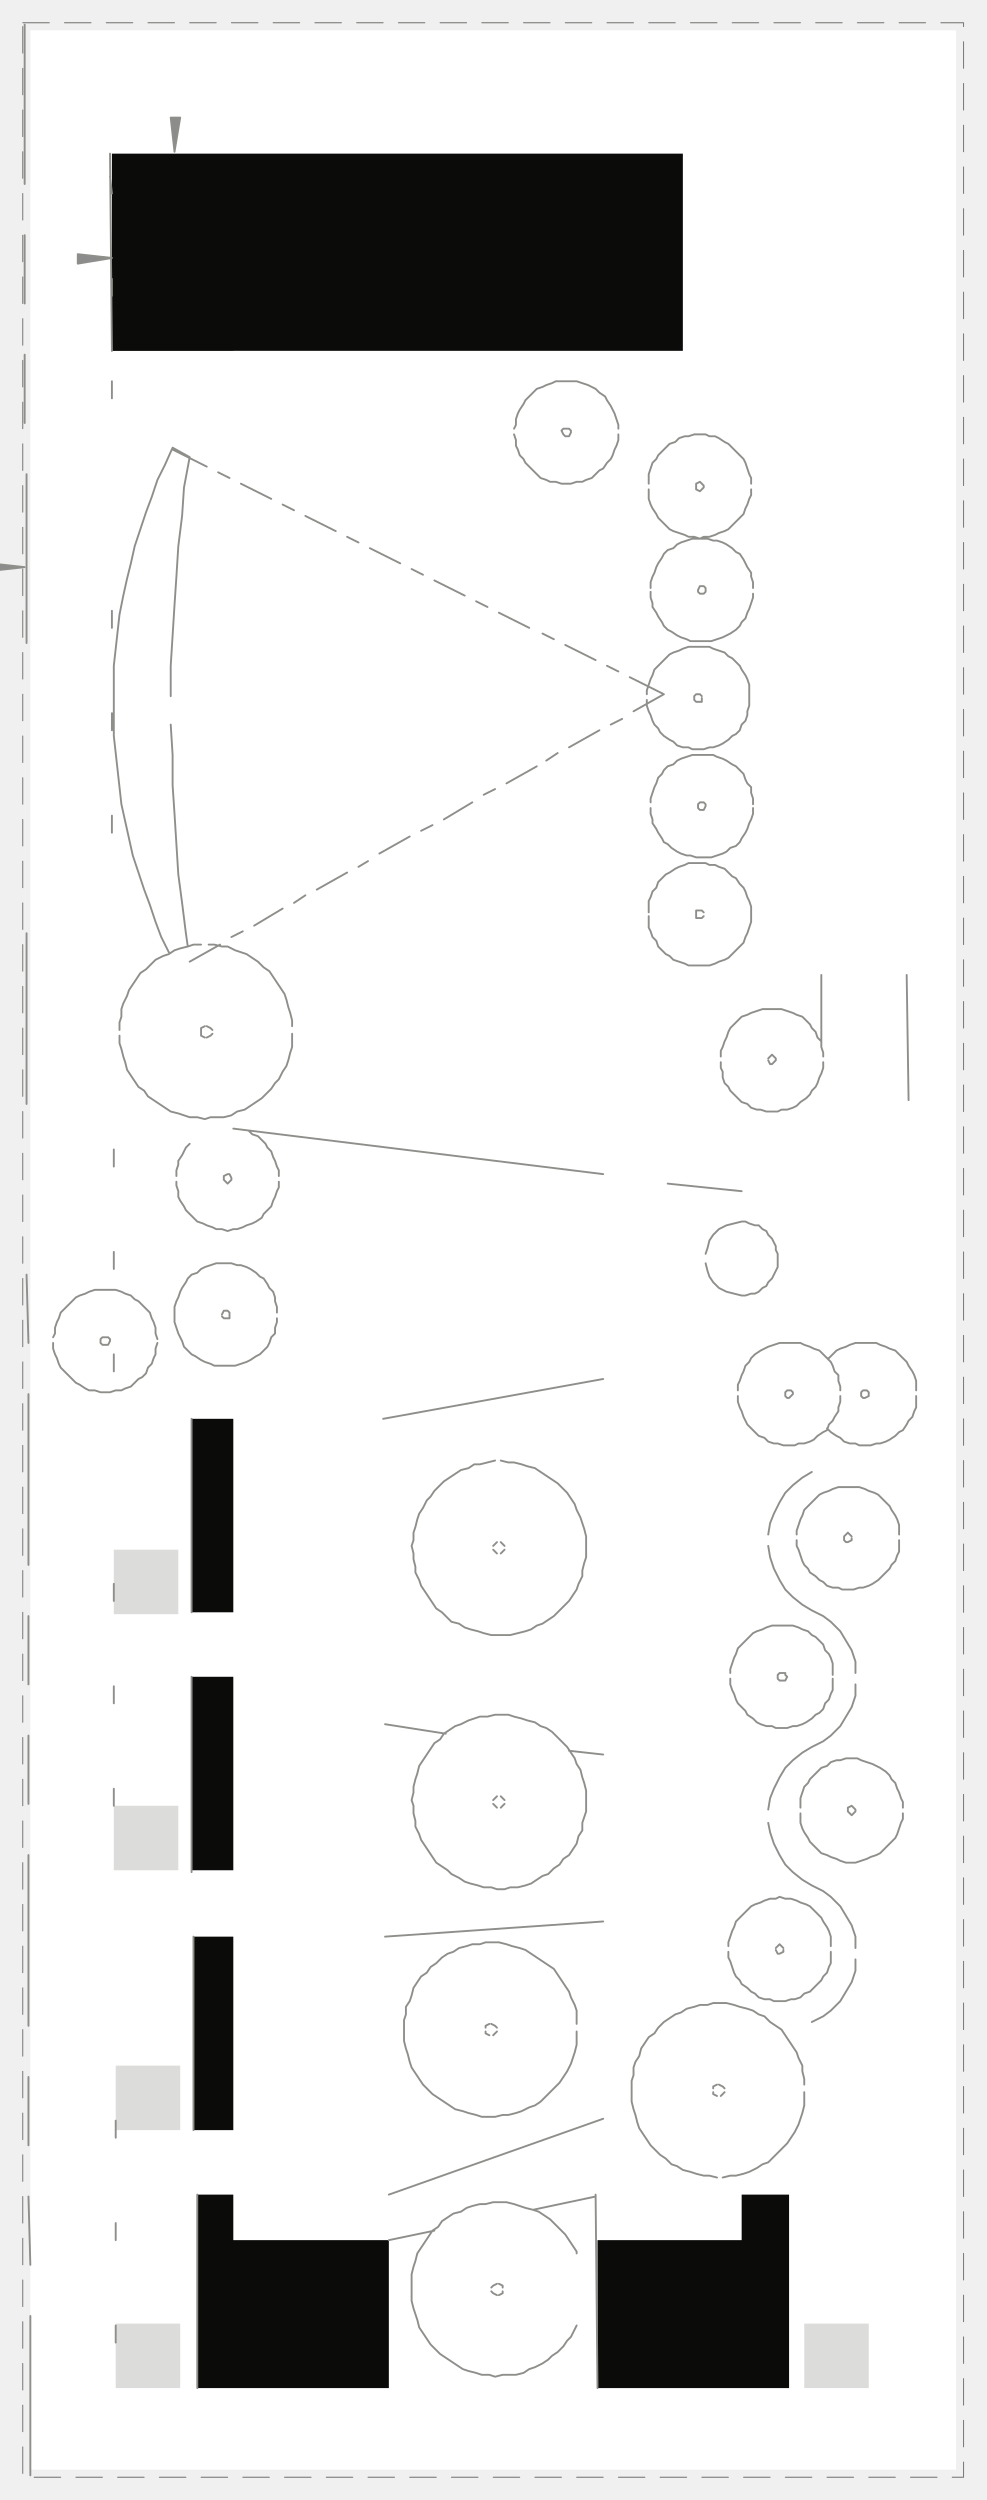
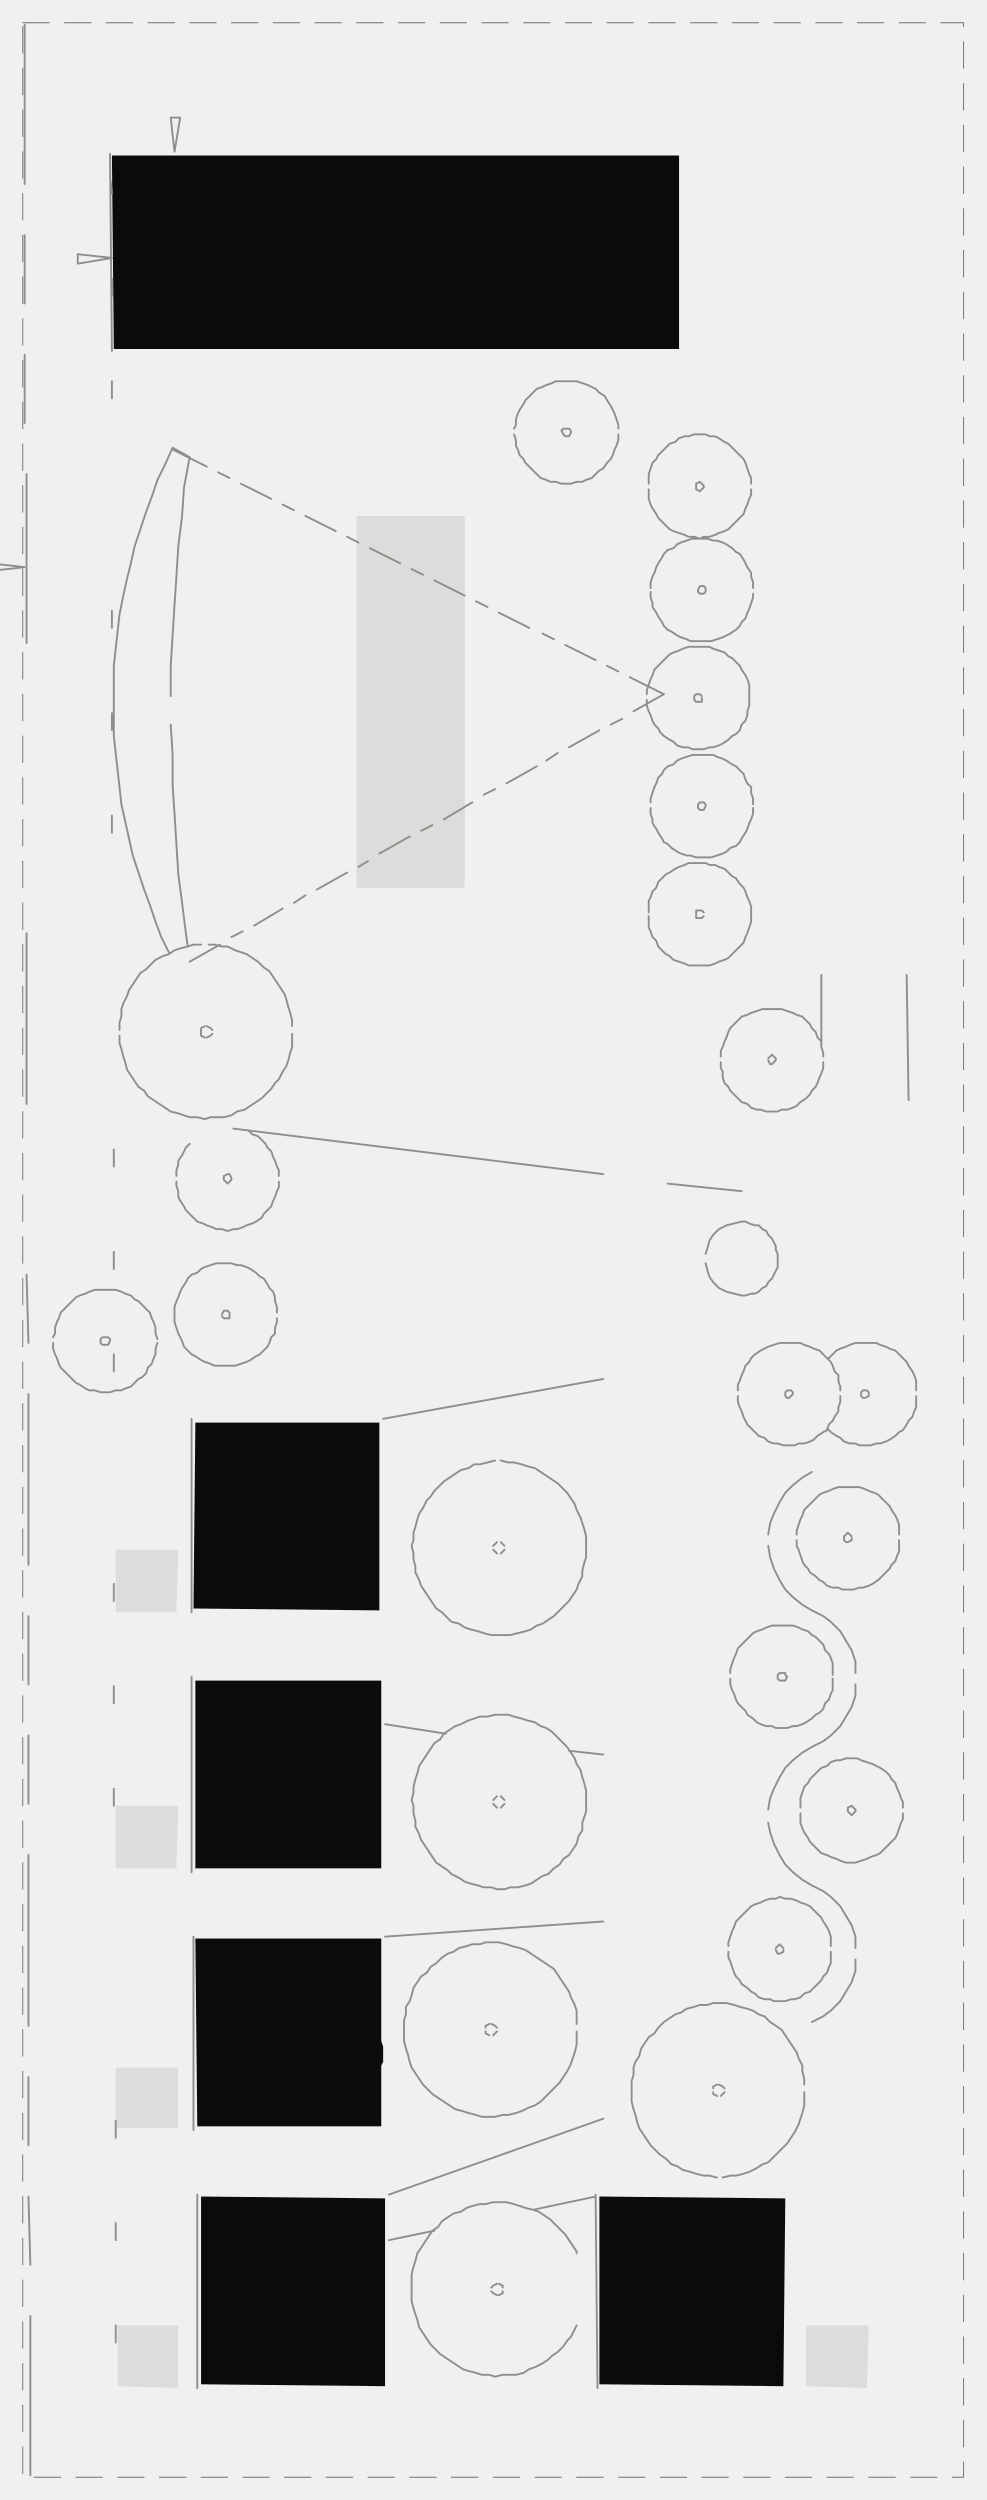
<svg xmlns="http://www.w3.org/2000/svg" viewBox="0 0 520 1318" width="260" height="659">
  <defs>
    <clipPath id="c">
      <rect width="520" height="1318" />
    </clipPath>
  </defs>
  <g clip-path="url(#c)" stroke-width="0.5" stroke-linejoin="round" stroke-linecap="round">
-     <path vector-effect="non-scaling-stroke" d="M16 16h488v1286h-488Z" fill="#ffffff" fill-rule="evenodd" />
-     <path vector-effect="non-scaling-stroke" d="M59 81h301v104h-301ZM101 748h101v102h-101ZM101 884h101v102h-101ZM104 1157h101v102h-101ZM315 1157h101v102h-101Z" fill="#0b0b0a" fill-rule="evenodd" />
-     <path vector-effect="non-scaling-stroke" d="M391 230h113v283h-113Z" fill="#ffffff" fill-rule="evenodd" />
-     <path vector-effect="non-scaling-stroke" d="M187 271h59v197h-59Z" fill="#dcdcda" fill-rule="evenodd" />
-     <path vector-effect="non-scaling-stroke" d="M102 1021h101v102h-101Z" fill="#0b0b0a" fill-rule="evenodd" />
-     <path vector-effect="non-scaling-stroke" d="M123 185h268v996h-268Z" fill="#ffffff" fill-rule="evenodd" />
-     <path vector-effect="non-scaling-stroke" d="M60 817h34v34h-34ZM60 952h34v34h-34ZM61 1089h34v34h-34ZM424 1225h34v34h-34ZM61 1225h34v34h-34Z" fill="#dcdcda" fill-rule="evenodd" />
+     <path vector-effect="non-scaling-stroke" d="M245 468 L188 468 L188 272 L245 272 L245 468ZM93 850 L61 850 L61 817 L94 817 L93 850ZM93 985 L61 985 L61 952 L94 952 L93 985ZM94 1122 L61 1122 L61 1090 L94 1090 L94 1122ZM94 1259 L62 1258 L62 1226 L94 1226 L94 1259ZM457 1259 L425 1258 L425 1226 L458 1226 L457 1259Z" fill="#dcdcda" />
+     <path vector-effect="non-scaling-stroke" d="M358 184 L60 184 L59 82 L358 82 L358 184ZM200 849 L102 848 L103 750 L200 750 L200 849ZM201 985 L103 985 L103 886 L201 886 L201 985ZM201 1121 L104 1121 L103 1022 L201 1022 L201 1076 L202 1079 L202 1087 L201 1089 L201 1121ZM203 1258 L106 1257 L106 1158 L203 1159 L203 1258ZM413 1258 L316 1257 L316 1158 L414 1159 L413 1258Z" fill="#0b0b0a" />
    <path vector-effect="non-scaling-stroke" d="M16 1305L16 1221M16 1194L15 1158M15 1131L15 1095M15 1068L15 978M15 951L15 915M15 888L15 852M15 825L15 735M15 708L14 672M14 582L14 492M14 339L14 250M13 223L13 187M13 160L13 124M13 97L13 13M100 241L91 236M91 236L87 245M87 245L83 253M83 253L80 262M80 262L77 270M77 270L74 279M74 279L71 288M71 288L69 297M69 297L67 305M67 305L65 314M65 314L63 324M63 324L62 333M62 333L61 342M61 342L60 351M60 351L60 360M60 360L60 369M60 369L60 379M60 379L60 388M60 388L61 397M61 397L62 406M62 406L63 415M63 415L64 424M64 424L66 433M66 433L68 442M68 442L70 451M70 451L73 460M73 460L76 469M76 469L79 477M79 477L82 486M82 486L85 494M85 494L89 502M99 499L98 492M98 492L96 476M96 476L94 461M94 461L93 445M93 445L92 429M92 429L91 414M91 414L91 398M91 398L90 382M90 367L90 351M90 351L91 335M91 335L92 319M92 319L93 304M93 304L94 288M94 288L96 272M96 272L97 257M97 257L100 241M428 849L434 852M434 852L438 855M438 855L443 860M443 860L446 865M446 865L449 870M449 870L451 876M451 876L451 882M451 888L451 894M451 894L449 900M449 900L446 905M446 905L443 910M443 910L438 915M438 915L434 918M434 918L428 921M428 921L423 924M423 924L418 928M418 928L414 932M414 932L411 937M411 937L408 943M408 943L406 948M406 948L405 954M405 961L406 966M406 966L408 972M408 972L411 978M411 978L414 983M414 983L418 987M418 987L423 991M423 991L428 994M428 994L434 997M434 997L438 1000M438 1000L443 1005M443 1005L446 1010M446 1010L449 1015M449 1015L451 1021M451 1021L451 1027M451 1033L451 1039M451 1039L449 1045M449 1045L446 1050M446 1050L443 1055M443 1055L438 1060M438 1060L434 1063M434 1063L428 1066M385 1021L384 1024M384 1024L384 1026M384 1029L384 1032M384 1032L385 1034M385 1034L386 1037M386 1037L387 1040M387 1040L388 1042M388 1042L390 1044M390 1044L391 1046M391 1046L394 1048M394 1048L396 1050M396 1050L398 1051M398 1051L400 1053M400 1053L403 1054M403 1054L406 1054M406 1054L408 1055M408 1055L411 1055M411 1055L414 1055M414 1055L417 1054M417 1054L419 1054M419 1054L422 1053M422 1053L424 1051M424 1051L427 1050M427 1050L429 1048M429 1048L431 1046M431 1046L433 1044M433 1044L434 1042M434 1042L436 1040M436 1040L437 1037M437 1037L438 1035M438 1035L438 1032M438 1032L438 1029M438 1026L438 1024M438 1024L438 1021M438 1021L437 1018M437 1018L436 1016M436 1016L434 1013M434 1013L433 1011M433 1011L431 1009M431 1009L429 1007M429 1007L427 1005M427 1005L425 1004M425 1004L422 1003M422 1003L420 1002M420 1002L417 1001M417 1001L414 1001M414 1001L411 1000M411 1000L409 1001M409 1001L406 1001M406 1001L403 1002M403 1002L401 1003M401 1003L398 1004M398 1004L396 1005M396 1005L394 1007M394 1007L392 1009M392 1009L390 1011M390 1011L388 1013M388 1013L387 1016M387 1016L386 1018M386 1018L385 1021M413 1027L412 1026M412 1026L411 1025M411 1025L410 1026M410 1026L409 1027M409 1028L410 1030M410 1030L411 1030M411 1030L413 1029M413 1029L413 1028M422 948L422 950M422 950L422 953M422 956L422 958M422 958L422 961M422 961L423 964M423 964L424 966M424 966L426 969M426 969L427 971M427 971L429 973M429 973L431 975M431 975L433 977M433 977L436 978M436 978L438 979M438 979L441 980M441 980L443 981M443 981L446 982M446 982L449 982M449 982L451 982M451 982L454 981M454 981L457 980M457 980L459 979M459 979L462 978M462 978L464 977M464 977L466 975M466 975L468 973M468 973L470 971M470 971L472 969M472 969L473 967M473 967L474 964M474 964L475 961M475 961L476 959M476 959L476 956M476 953L476 950M476 950L475 948M475 948L474 945M474 945L473 943M473 943L472 940M472 940L470 938M470 938L469 936M469 936L467 934M467 934L464 932M464 932L462 931M462 931L460 930M460 930L457 929M457 929L454 928M454 928L452 927M452 927L449 927M449 927L446 927M446 927L443 928M443 928L441 928M441 928L438 929M438 929L436 931M436 931L433 932M433 932L431 934M431 934L429 936M429 936L427 938M427 938L426 940M426 940L424 942M424 942L423 945M423 945L422 948M451 955L451 954M451 954L450 953M450 953L449 952M449 952L447 953M447 953L447 954M447 954L447 955M447 955L448 956M448 956L449 957M449 957L450 956M450 956L451 955M386 877L385 880M385 880L385 882M385 885L385 888M385 888L386 891M386 891L387 893M387 893L388 896M388 896L389 898M389 898L391 900M391 900L393 902M393 902L394 904M394 904L397 906M397 906L399 908M399 908L401 909M401 909L404 910M404 910L407 910M407 910L409 911M409 911L412 911M412 911L415 911M415 911L418 910M418 910L420 910M420 910L423 909M423 909L425 908M425 908L428 906M428 906L430 904M430 904L432 903M432 903L434 901M434 901L435 898M435 898L437 896M437 896L438 893M438 893L439 891M439 891L439 888M439 888L439 885M439 883L439 880M439 880L439 877M439 877L438 874M438 874L437 872M437 872L435 870M435 870L434 867M434 867L432 865M432 865L430 863M430 863L428 862M428 862L426 860M426 860L423 859M423 859L421 858M421 858L418 857M418 857L415 857M415 857L412 857M412 857L410 857M410 857L407 857M407 857L404 858M404 858L402 859M402 859L399 860M399 860L397 861M397 861L395 863M395 863L393 865M393 865L391 867M391 867L389 869M389 869L388 872M388 872L387 874M387 874L386 877M415 884L414 883M414 883L414 882M414 882L412 882M412 882L411 882M411 882L410 883M410 883L410 885M410 885L411 886M411 886L412 886M412 886L414 886M414 886L415 884M421 804L420 807M420 807L420 809M420 812L420 815M420 815L421 817M421 817L422 820M422 820L423 823M423 823L424 825M424 825L426 827M426 827L427 829M427 829L430 831M430 831L432 833M432 833L434 834M434 834L436 836M436 836L439 837M439 837L442 837M442 837L444 838M444 838L447 838M447 838L450 838M450 838L453 837M453 837L455 837M455 837L458 836M458 836L460 835M460 835L463 833M463 833L465 831M465 831L467 829M467 829L469 827M469 827L470 825M470 825L472 823M472 823L473 820M473 820L474 818M474 818L474 815M474 815L474 812M474 809L474 807M474 807L474 804M474 804L473 801M473 801L472 799M472 799L470 796M470 796L469 794M469 794L467 792M467 792L465 790M465 790L463 788M463 788L461 787M461 787L458 786M458 786L456 785M456 785L453 784M453 784L450 784M450 784L447 784M447 784L445 784M445 784L442 784M442 784L439 785M439 785L437 786M437 786L434 787M434 787L432 788M432 788L430 790M430 790L428 792M428 792L426 794M426 794L424 796M424 796L423 799M423 799L422 801M422 801L421 804M449 810L448 809M448 809L447 808M447 808L446 809M446 809L445 810M445 810L445 812M445 812L446 813M446 813L447 813M447 813L449 812M449 812L449 811M428 776L423 779M423 779L418 783M418 783L414 787M414 787L411 792M411 792L408 798M408 798L406 803M406 803L405 809M405 815L406 821M406 821L408 827M408 827L411 833M411 833L414 838M414 838L418 842M418 842L423 846M423 846L428 849M391 644L393 644M393 644L395 645M395 645L398 646M398 646L400 646M400 646L402 648M402 648L404 649M404 649L405 651M405 651L407 653M407 653L408 655M408 655L409 657M409 657L409 659M409 659L410 661M410 661L410 663M410 663L410 666M410 666L410 668M410 668L409 670M409 670L408 672M408 672L407 674M407 674L405 676M405 676L404 678M404 678L402 679M402 679L400 681M400 681L398 682M398 682L396 682M396 682L393 683M393 683L391 683M436 753L436 753M436 753L438 755M438 755L441 757M441 757L443 758M443 758L445 760M445 760L448 761M448 761L451 761M451 761L453 762M453 762L456 762M456 762L459 762M459 762L462 761M462 761L464 761M464 761L467 760M467 760L469 759M469 759L472 757M472 757L474 755M474 755L476 754M476 754L478 751M478 751L479 749M479 749L481 747M481 747L482 744M482 744L483 742M483 742L483 739M483 739L483 736M483 733L483 731M483 731L483 728M483 728L482 725M482 725L481 723M481 723L479 720M479 720L478 718M478 718L476 716M476 716L474 714M474 714L472 712M472 712L469 711M469 711L467 710M467 710L464 709M464 709L462 708M462 708L459 708M459 708L456 708M456 708L454 708M454 708L451 708M451 708L448 709M448 709L446 710M446 710L443 711M443 711L441 712M441 712L439 714M439 714L437 716M437 716L436 716M458 735L458 734M458 734L457 733M457 733L456 733M456 733L455 733M455 733L454 734M454 734L454 736M454 736L455 737M455 737L456 737M456 737L458 736M458 736L458 735M390 728L389 730M389 730L389 733M389 736L389 739M389 739L390 742M390 742L391 744M391 744L392 747M392 747L393 749M393 749L394 751M394 751L396 753M396 753L398 755M398 755L400 757M400 757L403 758M403 758L405 760M405 760L408 761M408 761L410 761M410 761L413 762M413 762L416 762M416 762L419 762M419 762L421 761M421 761L424 761M424 761L427 760M427 760L429 759M429 759L431 757M431 757L434 755M434 755L436 754M436 754L437 751M437 751L439 749M439 749L440 747M440 747L442 744M442 744L442 742M442 742L443 739M443 739L443 736M443 733L443 731M443 731L442 728M442 728L442 725M442 725L440 723M440 723L439 720M439 720L438 718M438 718L436 716M436 716L434 714M434 714L432 712M432 712L429 711M429 711L427 710M427 710L424 709M424 709L422 708M422 708L419 708M419 708L416 708M416 708L413 708M413 708L411 708M411 708L408 709M408 709L405 710M405 710L403 711M403 711L401 712M401 712L398 714M398 714L396 716M396 716L395 718M395 718L393 720M393 720L392 723M392 723L391 725M391 725L390 728M418 735L418 734M418 734L417 733M417 733L416 733M416 733L415 733M415 733L414 734M414 734L414 736M414 736L415 737M415 737L416 737M416 737L417 736M417 736L418 735M94 614L93 617M93 617L93 620M93 623L93 625M93 625L94 628M94 628L94 631M94 631L95 633M95 633L97 636M97 636L98 638M98 638L100 640M100 640L102 642M102 642L104 644M104 644L107 645M107 645L109 646M109 646L112 647M112 647L114 648M114 648L117 648M117 648L120 649M120 649L123 648M123 648L125 648M125 648L128 647M128 647L130 646M130 646L133 645M133 645L135 644M135 644L138 642M138 642L139 640M139 640L141 638M141 638L143 636M143 636L144 633M144 633L145 631M145 631L146 628M146 628L147 626M147 626L147 623M147 620L147 617M147 617L146 615M146 615L145 612M145 612L144 610M144 610L143 607M143 607L141 605M141 605L140 603M140 603L138 601M138 601L136 599M136 599L133 598M133 598L131 596M131 596L131 596M100 603L98 605M98 605L97 607M97 607L96 609M96 609L94 612M94 612L94 614M122 622L122 621M122 621L121 619M121 619L120 619M120 619L118 620M118 620L118 621M118 621L118 622M118 622L119 623M119 623L120 624M120 624L121 623M121 623L122 622M93 686L92 689M92 689L92 692M92 692L92 694M92 694L92 697M92 697L93 700M93 700L94 703M94 703L95 705M95 705L96 707M96 707L97 710M97 710L99 712M99 712L101 714M101 714L103 715M103 715L106 717M106 717L108 718M108 718L111 719M111 719L113 720M113 720L116 720M116 720L119 720M119 720L122 720M122 720L124 720M124 720L127 719M127 719L130 718M130 718L132 717M132 717L135 715M135 715L137 714M137 714L139 712M139 712L141 710M141 710L142 708M142 708L143 705M143 705L145 703M145 703L145 700M145 700L146 697M146 697L146 695M146 692L146 689M146 689L145 686M145 686L145 684M145 684L144 681M144 681L142 679M142 679L141 677M141 677L139 674M139 674L137 673M137 673L135 671M135 671L132 669M132 669L130 668M130 668L127 667M127 667L125 667M125 667L122 666M122 666L119 666M119 666L116 666M116 666L114 666M114 666L111 667M111 667L108 668M108 668L106 669M106 669L104 671M104 671L101 672M101 672L99 674M99 674L98 676M98 676L96 679M96 679L95 681M95 681L94 684M94 684L93 686M121 694L121 692M121 692L120 691M120 691L119 691M119 691L118 691M118 691L117 693M117 694L118 695M118 695L119 695M119 695L121 695M121 695L121 694M433 514L433 552M123 595L318 619M318 727L202 748M203 909L235 914M300 923L318 925M318 1013L203 1021M318 1117L205 1157M205 1181L229 1176M281 1165L314 1158M352 624L391 628M104 1157L104 1259M101 884L101 987M101 748L101 850M29 700L29 703M29 703L28 705M28 708L28 711M28 711L29 714M29 714L30 716M30 716L31 719M31 719L32 721M32 721L34 723M34 723L36 725M36 725L38 727M38 727L40 729M40 729L42 730M42 730L45 732M45 732L47 733M47 733L50 733M50 733L53 734M53 734L55 734M55 734L58 734M58 734L61 733M61 733L64 733M64 733L66 732M66 732L69 731M69 731L71 729M71 729L73 727M73 727L75 726M75 726L77 724M77 724L78 721M78 721L80 719M80 719L81 716M81 716L82 714M82 714L82 711M82 711L83 708M83 706L82 703M82 703L82 700M82 700L81 697M81 697L80 695M80 695L79 692M79 692L77 690M77 690L75 688M75 688L73 686M73 686L71 685M71 685L69 683M69 683L66 682M66 682L64 681M64 681L61 680M61 680L58 680M58 680L55 680M55 680L53 680M53 680L50 680M50 680L47 681M47 681L45 682M45 682L42 683M42 683L40 684M40 684L38 686M38 686L36 688M36 688L34 690M34 690L32 692M32 692L31 695M31 695L30 697M30 697L29 700M58 707L58 706M58 706L57 705M57 705L55 705M55 705L54 705M54 705L53 706M53 706L53 708M53 708L54 709M54 709L56 709M56 709L57 709M57 709L58 707M272 221L272 224M272 224L271 226M271 229L272 232M272 232L272 235M272 235L273 237M273 237L274 240M274 240L276 242M276 242L277 244M277 244L279 246M279 246L281 248M281 248L283 250M283 250L285 252M285 252L288 253M288 253L290 254M290 254L293 254M293 254L296 255M296 255L299 255M299 255L301 255M301 255L304 254M304 254L307 254M307 254L309 253M309 253L312 252M312 252L314 250M314 250L316 248M316 248L318 247M318 247L320 244M320 244L322 242M322 242L323 240M323 240L324 237M324 237L325 235M325 235L326 232M326 232L326 229M326 226L326 224M326 224L325 221M325 221L324 218M324 218L323 216M323 216L322 214M322 214L320 211M320 211L319 209M319 209L316 207M316 207L314 205M314 205L312 204M312 204L310 203M310 203L307 202M307 202L304 201M304 201L301 201M301 201L299 201M299 201L296 201M296 201L293 201M293 201L291 202M291 202L288 203M288 203L286 204M286 204L283 205M283 205L281 207M281 207L279 209M279 209L277 211M277 211L276 213M276 213L274 216M274 216L273 218M273 218L272 221M301 228L301 227M301 227L300 226M300 226L299 226M299 226L297 226M297 226L296 227M296 227L297 229M297 229L298 230M298 230L299 230M299 230L300 230M300 230L301 228M342 250L342 252M342 252L342 255M342 258L342 260M342 260L342 263M342 263L343 266M343 266L344 268M344 268L346 271M346 271L347 273M347 273L349 275M349 275L351 277M351 277L353 279M353 279L355 280M355 280L358 281M358 281L361 282M361 282L363 283M363 283L366 283M366 283L369 284M369 284L371 283M371 283L374 283M374 283L377 282M377 282L379 281M379 281L382 280M382 280L384 279M384 279L386 277M386 277L388 275M388 275L390 273M390 273L392 271M392 271L393 268M393 268L394 266M394 266L395 263M395 263L396 261M396 261L396 258M396 255L396 252M396 252L395 250M395 250L394 247M394 247L393 244M393 244L392 242M392 242L390 240M390 240L388 238M388 238L386 236M386 236L384 234M384 234L382 233M382 233L379 231M379 231L377 230M377 230L374 230M374 230L372 229M372 229L369 229M369 229L366 229M366 229L363 230M363 230L361 230M361 230L358 231M358 231L356 233M356 233L353 234M353 234L351 236M351 236L349 238M349 238L347 240M347 240L346 242M346 242L344 244M344 244L343 247M343 247L342 250M371 257L371 256M371 256L370 255M370 255L369 254M369 254L367 255M367 255L367 256M367 256L367 257M367 257L367 258M367 258L369 259M369 259L370 258M370 258L371 257M344 304L343 307M343 307L343 310M343 312L343 315M343 315L344 318M344 318L344 320M344 320L346 323M346 323L347 325M347 325L349 328M349 328L350 330M350 330L352 332M352 332L354 333M354 333L357 335M357 335L359 336M359 336L362 337M362 337L364 338M364 338L367 338M367 338L370 338M370 338L373 338M373 338L375 338M375 338L378 337M378 337L381 336M381 336L383 335M383 335L385 334M385 334L388 332M388 332L390 330M390 330L391 328M391 328L393 326M393 326L394 323M394 323L395 321M395 321L396 318M396 318L397 315M397 315L397 313M397 310L397 307M397 307L396 304M396 304L396 302M396 302L394 299M394 299L393 297M393 297L392 295M392 295L390 292M390 292L388 291M388 291L386 289M386 289L383 287M383 287L381 286M381 286L378 285M378 285L376 285M376 285L373 284M373 284L370 284M370 284L367 284M367 284L365 284M365 284L362 285M362 285L359 286M359 286L357 287M357 287L355 289M355 289L352 290M352 290L350 292M350 292L349 294M349 294L347 297M347 297L346 299M346 299L345 302M345 302L344 304M372 312L372 310M372 310L371 309M371 309L370 309M370 309L369 309M369 309L368 311M368 311L368 312M368 312L369 313M369 313L370 313M370 313L371 313M371 313L372 312M342 361L341 364M341 364L341 366M341 369L341 372M341 372L342 375M342 375L343 377M343 377L344 380M344 380L345 382M345 382L347 384M347 384L348 386M348 386L350 388M350 388L353 390M353 390L355 391M355 391L357 393M357 393L360 394M360 394L363 394M363 394L365 395M365 395L368 395M368 395L371 395M371 395L374 394M374 394L376 394M376 394L379 393M379 393L381 392M381 392L384 390M384 390L386 388M386 388L388 387M388 387L390 385M390 385L391 382M391 382L393 380M393 380L394 377M394 377L394 375M394 375L395 372M395 372L395 369M395 369L395 367M395 367L395 364M395 364L395 361M395 361L394 358M394 358L393 356M393 356L391 353M391 353L390 351M390 351L388 349M388 349L386 347M386 347L384 346M384 346L382 344M382 344L379 343M379 343L376 342M376 342L374 341M374 341L371 341M371 341L368 341M368 341L366 341M366 341L363 341M363 341L360 342M360 342L358 343M358 343L355 344M355 344L353 345M353 345L351 347M351 347L349 349M349 349L347 351M347 351L345 353M345 353L344 356M344 356L343 358M343 358L342 361M370 367L369 366M369 366L368 366M368 366L367 366M367 366L366 367M366 367L366 369M366 369L367 370M367 370L368 370M368 370L370 370M370 370L370 368M344 418L343 421M343 421L343 423M343 426L343 429M343 429L344 432M344 432L344 434M344 434L346 437M346 437L347 439M347 439L349 442M349 442L350 444M350 444L352 445M352 445L354 447M354 447L357 449M357 449L359 450M359 450L362 451M362 451L364 451M364 451L367 452M367 452L370 452M370 452L373 452M373 452L375 452M375 452L378 451M378 451L381 450M381 450L383 449M383 449L385 447M385 447L388 446M388 446L390 444M390 444L391 442M391 442L393 439M393 439L394 437M394 437L395 434M395 434L396 432M396 432L397 429M397 429L397 426M397 424L397 421M397 421L396 418M396 418L396 415M396 415L394 413M394 413L393 411M393 411L392 408M392 408L390 406M390 406L388 404M388 404L386 403M386 403L383 401M383 401L381 400M381 400L378 399M378 399L376 398M376 398L373 398M373 398L370 398M370 398L367 398M367 398L365 398M365 398L362 399M362 399L359 400M359 400L357 401M357 401L355 403M355 403L352 404M352 404L350 406M350 406L349 408M349 408L347 410M347 410L346 413M346 413L345 415M345 415L344 418M372 425L372 424M372 424L371 423M371 423L370 423M370 423L369 423M369 423L368 424M368 424L368 426M368 426L369 427M369 427L370 427M370 427L371 427M371 427L372 425M342 475L342 478M342 478L342 481M342 483L342 486M342 486L342 489M342 489L343 491M343 491L344 494M344 494L346 496M346 496L347 499M347 499L349 501M349 501L351 503M351 503L353 504M353 504L355 506M355 506L358 507M358 507L361 508M361 508L363 509M363 509L366 509M366 509L369 509M369 509L371 509M371 509L374 509M374 509L377 508M377 508L379 507M379 507L382 506M382 506L384 505M384 505L386 503M386 503L388 501M388 501L390 499M390 499L392 497M392 497L393 494M393 494L394 492M394 492L395 489M395 489L396 486M396 486L396 484M396 484L396 481M396 481L396 478M396 478L395 475M395 475L394 473M394 473L393 470M393 470L392 468M392 468L390 466M390 466L388 463M388 463L386 462M386 462L384 460M384 460L382 458M382 458L379 457M379 457L377 456M377 456L374 456M374 456L372 455M372 455L369 455M369 455L366 455M366 455L363 455M363 455L361 456M361 456L358 457M358 457L356 458M356 458L353 460M353 460L351 461M351 461L349 463M349 463L347 465M347 465L346 468M346 468L344 470M344 470L343 473M343 473L342 475M371 481L370 480M370 480L369 480M369 480L367 480M367 480L367 482M367 482L367 483M367 483L367 484M367 484L369 484M369 484L370 484M370 484L371 483M478 514L479 580M58 93L59 102M59 147L59 156M59 201L59 210M59 322L59 331M59 376L59 385M59 430L59 439M60 606L60 615M60 660L60 669M60 714L60 723M60 835L60 844M60 889L60 898M60 943L60 952M61 1118L61 1127M61 1172L61 1181M61 1226L61 1235M391 644L387 645M387 645L383 646M383 646L379 648M379 648L376 651M376 651L374 654M374 654L373 658M373 658L372 661M372 666L373 670M373 670L374 673M374 673L376 676M376 676L379 679M379 679L383 681M383 681L387 682M387 682L391 683M102 1021L102 1123M64 532L64 536M64 536L63 539M63 539L63 543M63 546L63 550M63 550L64 553M64 553L65 557M65 557L66 560M66 560L67 564M67 564L69 567M69 567L71 570M71 570L73 573M73 573L76 575M76 575L78 578M78 578L81 580M81 580L84 582M84 582L87 584M87 584L90 586M90 586L94 587M94 587L97 588M97 588L100 589M100 589L104 589M104 589L108 590M108 590L111 589M111 589L115 589M115 589L118 589M118 589L122 588M122 588L125 586M125 586L129 585M129 585L132 583M132 583L135 581M135 581L138 579M138 579L140 577M140 577L143 574M143 574L145 571M145 571L147 569M147 569L149 565M149 565L151 562M151 562L152 559M152 559L153 555M153 555L154 552M154 552L154 548M154 548L154 545M154 541L154 538M154 538L153 534M153 534L152 531M152 531L151 527M151 527L150 524M150 524L148 521M148 521L146 518M146 518L144 515M144 515L142 512M142 512L139 510M139 510L136 507M136 507L133 505M133 505L130 503M130 503L127 502M127 502L124 501M124 501L120 499M120 499L117 499M117 499L113 498M113 498L110 498M106 498L102 498M102 498L99 499M99 499L95 500M95 500L92 501M92 501L89 503M89 503L86 504M86 504L82 506M82 506L80 508M80 508L77 511M77 511L74 513M74 513L72 516M72 516L70 519M70 519L68 522M68 522L67 525M67 525L65 529M65 529L64 532M112 543L111 542M111 542L109 541M108 541L106 542M106 542L106 543M106 543L106 545M106 545L106 546M106 546L108 547M109 547L111 546M111 546L112 545M381 552L380 554M380 554L380 557M380 560L380 563M380 563L381 565M381 565L381 568M381 568L382 571M382 571L384 573M384 573L385 575M385 575L387 577M387 577L389 579M389 579L391 581M391 581L394 582M394 582L396 584M396 584L399 585M399 585L401 585M401 585L404 586M404 586L407 586M407 586L410 586M410 586L412 585M412 585L415 585M415 585L418 584M418 584L420 583M420 583L422 581M422 581L425 579M425 579L427 577M427 577L428 575M428 575L430 573M430 573L431 571M431 571L432 568M432 568L433 566M433 566L434 563M434 563L434 560M434 557L434 555M434 555L433 552M433 552L433 549M433 549L431 547M431 547L430 544M430 544L428 542M428 542L427 540M427 540L425 538M425 538L423 536M423 536L420 535M420 535L418 534M418 534L415 533M415 533L412 532M412 532L410 532M410 532L407 532M407 532L404 532M404 532L402 532M402 532L399 533M399 533L396 534M396 534L394 535M394 535L391 536M391 536L389 538M389 538L387 540M387 540L385 542M385 542L384 544M384 544L383 547M383 547L382 549M382 549L381 552M409 559L409 558M409 558L408 557M408 557L407 556M407 556L406 557M406 557L405 558M405 559L406 561M406 561L407 561M407 561L408 560M408 560L409 559M218 1195L217 1199M217 1199L217 1202M217 1202L217 1206M217 1206L217 1209M217 1209L217 1213M217 1213L218 1217M218 1217L219 1220M219 1220L220 1223M220 1223L221 1227M221 1227L223 1230M223 1230L225 1233M225 1233L227 1236M227 1236L229 1238M229 1238L232 1241M232 1241L235 1243M235 1243L238 1245M238 1245L241 1247M241 1247L244 1249M244 1249L247 1250M247 1250L251 1251M251 1251L254 1252M254 1252L258 1252M258 1252L261 1253M261 1253L265 1252M265 1252L269 1252M269 1252L272 1252M272 1252L276 1251M276 1251L279 1249M279 1249L282 1248M282 1248L286 1246M286 1246L289 1244M289 1244L291 1242M291 1242L294 1240M294 1240L297 1237M297 1237L299 1234M299 1234L301 1232M301 1232L303 1228M303 1228L304 1226M304 1188L304 1187M304 1187L302 1184M302 1184L300 1181M300 1181L298 1178M298 1178L295 1175M295 1175L293 1173M293 1173L290 1170M290 1170L287 1168M287 1168L284 1166M284 1166L281 1165M281 1165L277 1164M277 1164L274 1163M274 1163L271 1162M271 1162L267 1161M267 1161L263 1161M263 1161L260 1161M260 1161L256 1162M256 1162L253 1162M253 1162L249 1163M249 1163L246 1164M246 1164L243 1166M243 1166L239 1167M239 1167L236 1169M236 1169L233 1171M233 1171L231 1174M231 1174L228 1176M228 1176L226 1179M226 1179L224 1182M224 1182L222 1185M222 1185L220 1188M220 1188L219 1192M219 1192L218 1195M265 1206L265 1205M265 1205L263 1204M262 1204L260 1205M260 1205L259 1206M259 1208L260 1209M260 1209L262 1210M263 1210L265 1209M265 1209L265 1208M214 1058L214 1062M214 1062L213 1065M213 1065L213 1069M213 1069L213 1073M213 1073L213 1076M213 1076L214 1080M214 1080L215 1083M215 1083L216 1087M216 1087L217 1090M217 1090L219 1093M219 1093L221 1096M221 1096L223 1099M223 1099L226 1102M226 1102L228 1104M228 1104L231 1106M231 1106L234 1108M234 1108L237 1110M237 1110L240 1112M240 1112L244 1113M244 1113L247 1114M247 1114L251 1115M251 1115L254 1116M254 1116L258 1116M258 1116L261 1116M261 1116L265 1115M265 1115L268 1115M268 1115L272 1114M272 1114L275 1113M275 1113L279 1111M279 1111L282 1110M282 1110L285 1108M285 1108L288 1105M288 1105L290 1103M290 1103L293 1100M293 1100L295 1098M295 1098L297 1095M297 1095L299 1092M299 1092L301 1088M301 1088L302 1085M302 1085L303 1082M303 1082L304 1078M304 1078L304 1075M304 1075L304 1071M304 1067L304 1064M304 1064L304 1060M304 1060L303 1057M303 1057L301 1053M301 1053L300 1050M300 1050L298 1047M298 1047L296 1044M296 1044L294 1041M294 1041L292 1038M292 1038L289 1036M289 1036L286 1034M286 1034L283 1032M283 1032L280 1030M280 1030L277 1028M277 1028L274 1027M274 1027L270 1026M270 1026L267 1025M267 1025L263 1024M263 1024L260 1024M260 1024L256 1024M256 1024L253 1025M253 1025L249 1025M249 1025L246 1026M246 1026L242 1027M242 1027L239 1029M239 1029L236 1030M236 1030L233 1032M233 1032L230 1035M230 1035L227 1037M227 1037L225 1040M225 1040L222 1042M222 1042L220 1045M220 1045L218 1048M218 1048L217 1052M217 1052L216 1055M216 1055L214 1058M262 1069L261 1068M261 1068L259 1067M258 1067L256 1068M256 1068L256 1069M256 1071L256 1072M256 1072L258 1073M260 1073L261 1072M261 1072L262 1071M219 938L218 942M218 942L218 945M218 945L217 949M217 949L218 952M218 952L218 956M218 956L219 960M219 960L219 963M219 963L221 967M221 967L222 970M222 970L224 973M224 973L226 976M226 976L228 979M228 979L230 982M230 982L233 984M233 984L236 986M236 986L238 988M238 988L242 990M242 990L245 992M245 992L248 993M248 993L252 994M252 994L255 995M255 995L259 995M259 995L262 996M262 996L266 996M266 996L269 995M269 995L273 995M273 995L277 994M277 994L280 993M280 993L283 991M283 991L286 989M286 989L289 988M289 988L292 985M292 985L295 983M295 983L297 980M297 980L300 978M300 978L302 975M302 975L304 972M304 972L305 968M305 968L307 965M307 965L307 961M307 961L308 958M308 958L309 955M309 955L309 951M309 951L309 947M309 947L309 944M309 944L308 940M308 940L307 937M307 937L306 933M306 933L304 930M304 930L303 927M303 927L301 924M301 924L299 921M299 921L296 918M296 918L294 916M294 916L291 913M291 913L288 911M288 911L285 910M285 910L282 908M282 908L278 907M278 907L275 906M275 906L271 905M271 905L268 904M268 904L264 904M264 904L261 904M261 904L257 905M257 905L253 905M253 905L250 906M250 906L247 907M247 907L243 909M243 909L240 910M240 910L237 912M237 912L234 914M234 914L232 917M232 917L229 919M229 919L227 922M227 922L225 925M225 925L223 928M223 928L221 931M221 931L220 935M220 935L219 938M266 949L265 948M265 948L264 947M262 947L261 948M261 948L260 949M260 951L261 952M261 952L262 953M264 953L265 952M265 952L266 951M219 805L218 808M218 808L218 812M218 812L217 815M217 815L218 819M218 819L218 822M218 822L219 826M219 826L219 829M219 829L221 833M221 833L222 836M222 836L224 839M224 839L226 842M226 842L228 845M228 845L230 848M230 848L233 850M233 850L236 853M236 853L238 855M238 855L242 856M242 856L245 858M245 858L248 859M248 859L252 860M252 860L255 861M255 861L259 862M259 862L262 862M262 862L266 862M266 862L269 862M269 862L273 861M273 861L277 860M277 860L280 859M280 859L283 857M283 857L286 856M286 856L289 854M289 854L292 852M292 852L295 849M295 849L297 847M297 847L300 844M300 844L302 841M302 841L304 838M304 838L305 835M305 835L307 831M307 831L307 828M307 828L308 824M308 824L309 821M309 821L309 817M309 817L309 814M309 814L309 810M309 810L308 806M308 806L307 803M307 803L306 800M306 800L304 796M304 796L303 793M303 793L301 790M301 790L299 787M299 787L296 784M296 784L294 782M294 782L291 780M291 780L288 778M288 778L285 776M285 776L282 774M282 774L278 773M278 773L275 772M275 772L271 771M271 771L268 771M268 771L264 770M261 770L257 771M257 771L253 772M253 772L250 772M250 772L247 774M247 774L243 775M243 775L240 777M240 777L237 779M237 779L234 781M234 781L232 783M232 783L229 786M229 786L227 789M227 789L225 791M225 791L223 795M223 795L221 798M221 798L220 801M220 801L219 805M266 815L265 814M265 814L264 813M262 813L261 814M261 814L260 815M260 817L261 818M261 818L262 819M264 819L265 818M265 818L266 817M334 1090L334 1094M334 1094L333 1097M333 1097L333 1101M333 1101L333 1105M333 1105L333 1108M333 1108L334 1112M334 1112L335 1115M335 1115L336 1119M336 1119L337 1122M337 1122L339 1125M339 1125L341 1128M341 1128L343 1131M343 1131L346 1134M346 1134L348 1136M348 1136L351 1138M351 1138L354 1141M354 1141L357 1142M357 1142L360 1144M360 1144L364 1145M364 1145L367 1146M367 1146L371 1147M371 1147L374 1147M374 1147L378 1148M381 1148L385 1147M385 1147L388 1147M388 1147L392 1146M392 1146L395 1145M395 1145L399 1143M399 1143L402 1141M402 1141L405 1140M405 1140L408 1137M408 1137L410 1135M410 1135L413 1132M413 1132L415 1130M415 1130L417 1127M417 1127L419 1124M419 1124L421 1120M421 1120L422 1117M422 1117L423 1114M423 1114L424 1110M424 1110L424 1107M424 1107L424 1103M424 1099L424 1096M424 1096L423 1092M423 1092L423 1089M423 1089L421 1085M421 1085L420 1082M420 1082L418 1079M418 1079L416 1076M416 1076L414 1073M414 1073L412 1070M412 1070L409 1068M409 1068L406 1066M406 1066L403 1063M403 1063L400 1062M400 1062L397 1060M397 1060L394 1059M394 1059L390 1058M390 1058L387 1057M387 1057L383 1056M383 1056L380 1056M380 1056L376 1056M376 1056L373 1057M373 1057L369 1057M369 1057L366 1058M366 1058L362 1059M362 1059L359 1061M359 1061L356 1062M356 1062L353 1064M353 1064L350 1066M350 1066L347 1069M347 1069L345 1072M345 1072L342 1074M342 1074L340 1077M340 1077L338 1080M338 1080L337 1084M337 1084L335 1087M335 1087L334 1090M382 1101L381 1100M381 1100L379 1099M378 1099L376 1100M376 1100L376 1101M376 1103L376 1104M376 1104L378 1105M380 1105L381 1104M381 1104L382 1103M314 1157L315 1259M91 237L109 246M115 249L121 252M127 255L143 263M149 266L155 269M161 272L177 280M183 283L189 286M195 289L211 297M217 300L223 303M229 306L245 314M251 317L257 320M263 323L279 331M286 334L292 337M298 340L314 348M320 351L326 354M332 357L350 366M350 366L334 375M328 379L322 382M316 385L300 394M294 397L288 401M283 404L267 413M261 416L255 419M249 423L234 432M228 435L222 438M216 441L200 450M194 454L189 457M183 460L167 469M161 472L155 476M149 479L134 488M128 491L122 494M116 498L100 507M58 81L59 185" fill="none" stroke="#8e8e8b" />
-     <path vector-effect="non-scaling-stroke" d="M13 299L-5 297L-5 301L13 299M59 136L41 134L41 139L59 136M92 80L95 62L90 62L92 80" fill="#8c8c8c" stroke="#8e8e8b" fill-rule="evenodd" />
+     <path vector-effect="non-scaling-stroke" d="M13 299L-5 297L-5 301L13 299M59 136L41 134L41 139L59 136M92 80L95 62L90 62L92 80" fill="none" stroke="#8e8e8b" fill-rule="evenodd" />
    <rect x="12" y="12" width="496" height="1294" fill="none" stroke="#6f6f6c" stroke-dasharray="14 8" />
  </g>
</svg>
